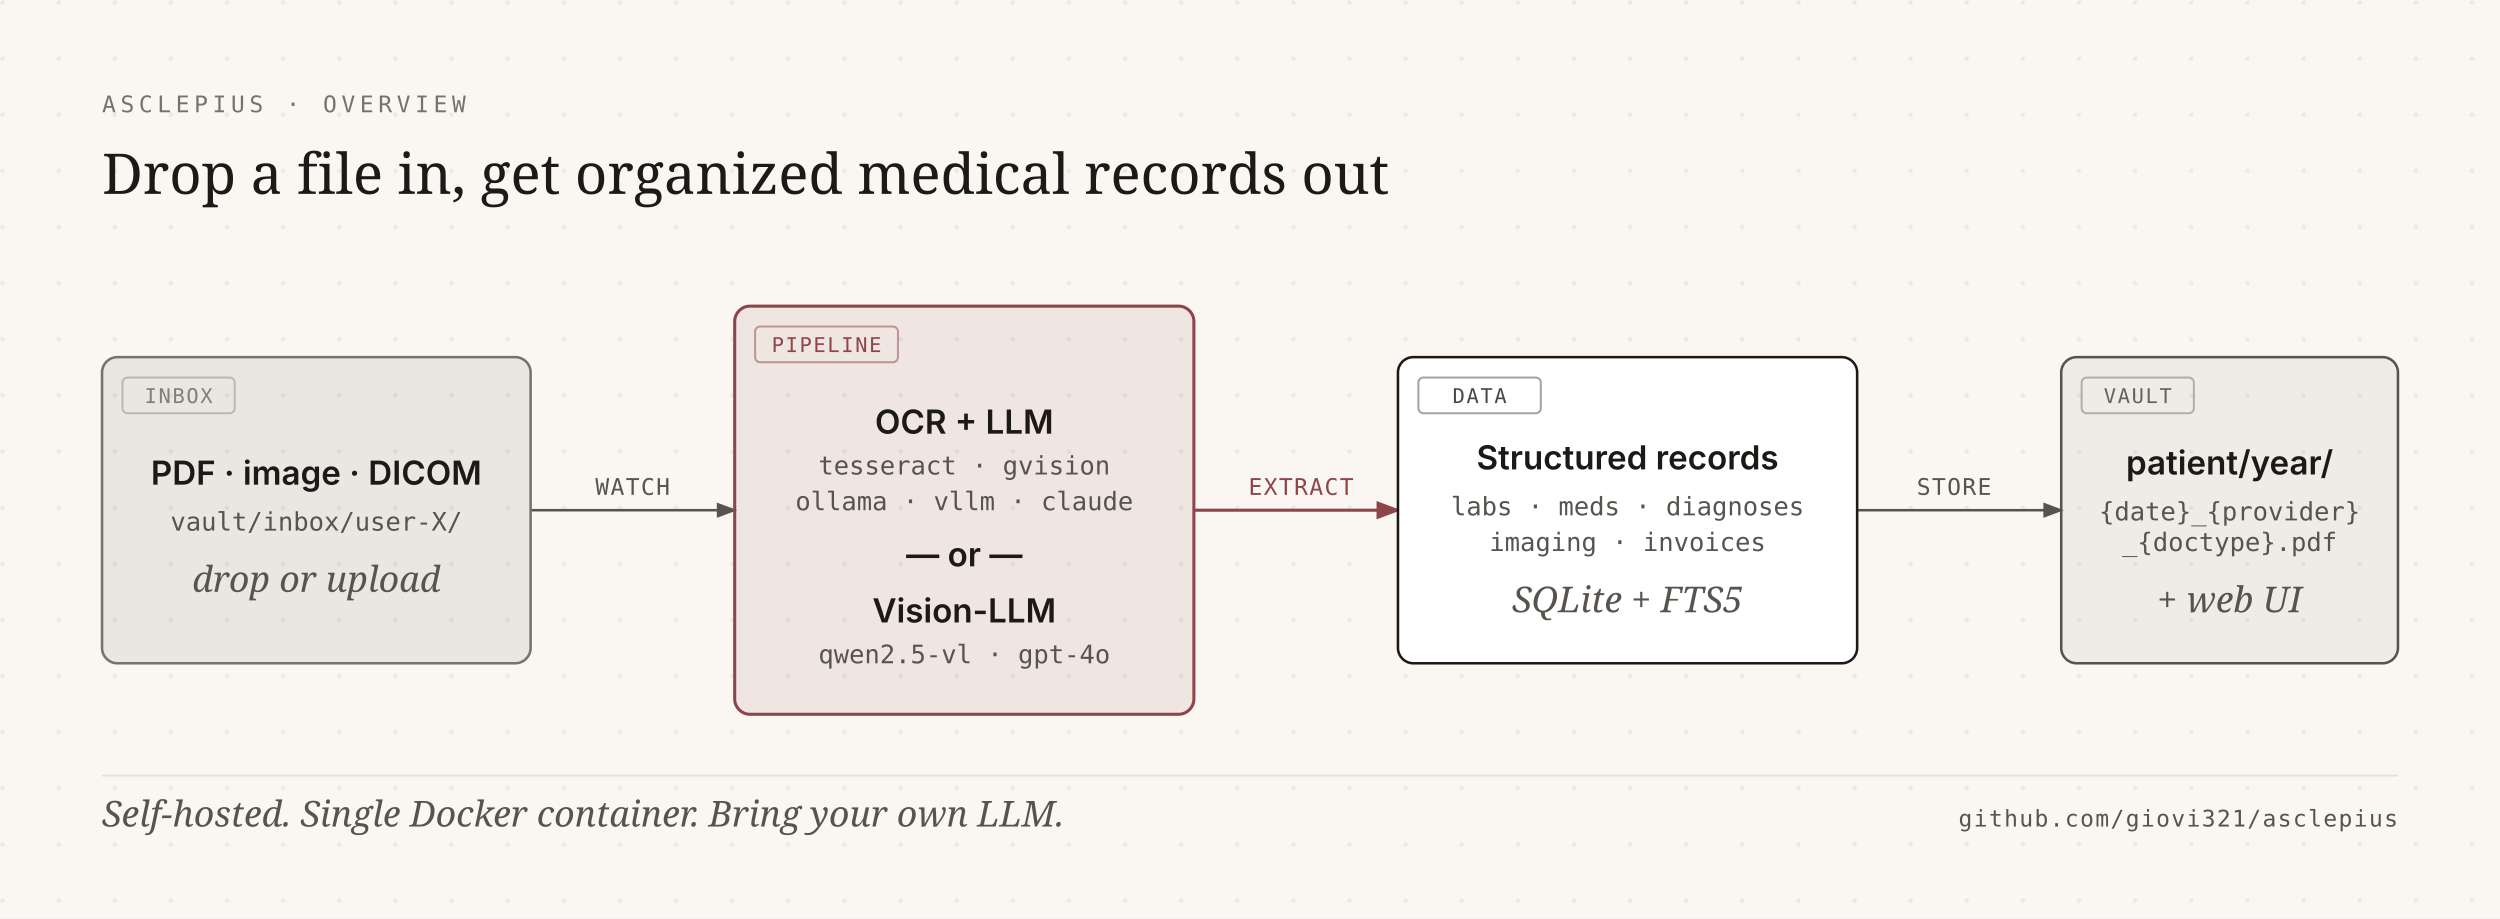
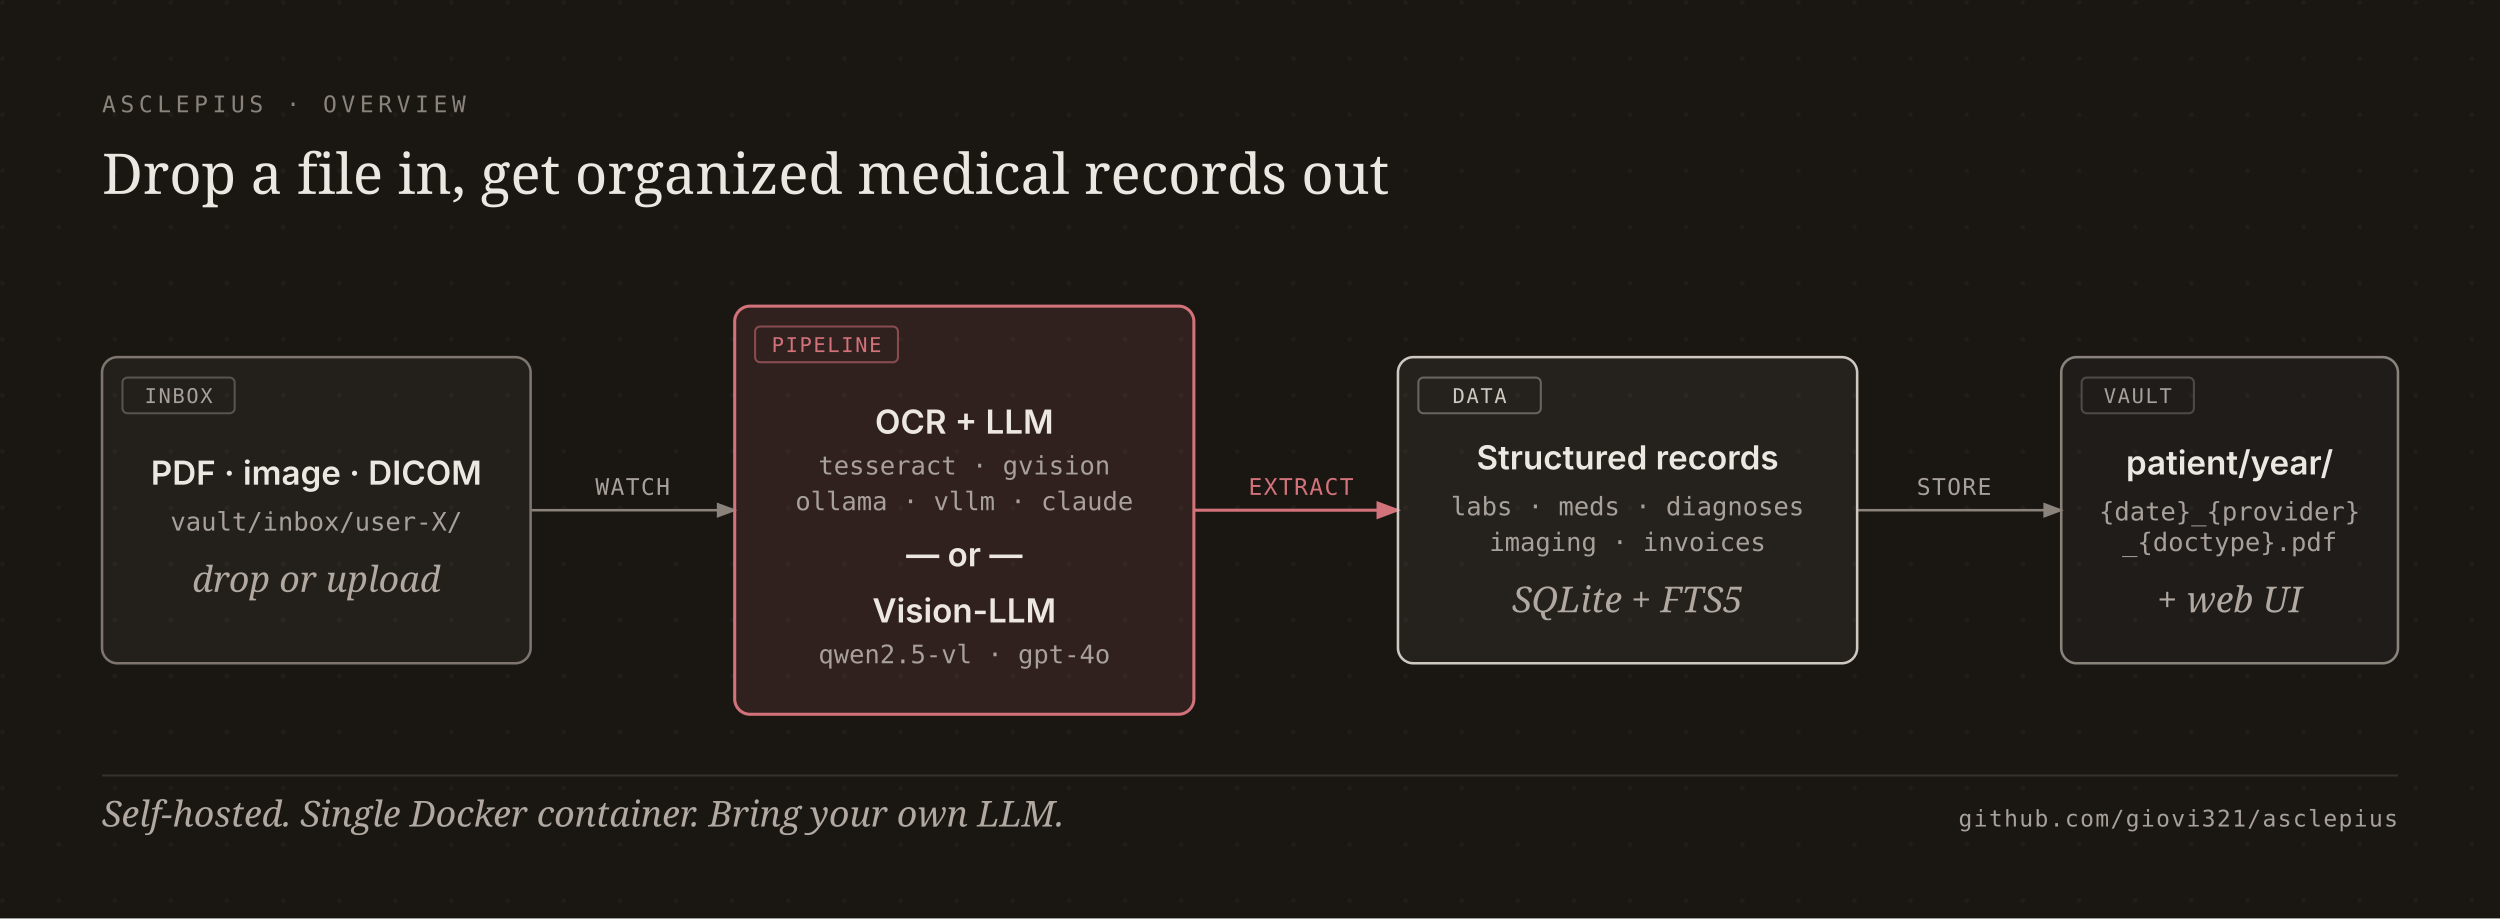
<svg xmlns="http://www.w3.org/2000/svg" viewBox="0 0 980 360" role="img" aria-label="Asclepius — drop a file in, get organized records out">
  <defs>
    <pattern id="dots" width="22" height="22" patternUnits="userSpaceOnUse">
-       <circle cx="1" cy="1" r="0.9" fill="rgba(28,25,23,0.10)" />
+       <circle cx="1" cy="1" r="0.9" fill="rgba(255,255,255,0.05)" />
    </pattern>
    <marker id="arrow" markerWidth="8" markerHeight="6" refX="7" refY="3" orient="auto">
-       <polygon points="0 0, 8 3, 0 6" fill="#57534e" />
+       <polygon points="0 0, 8 3, 0 6" fill="#8a837c" />
    </marker>
    <marker id="arrow-accent" markerWidth="8" markerHeight="6" refX="7" refY="3" orient="auto">
-       <polygon points="0 0, 8 3, 0 6" fill="#8E4449" />
+       <polygon points="0 0, 8 3, 0 6" fill="#d2727a" />
    </marker>
    <style>
-       .eyebrow{font-family:'Geist Mono','SF Mono',Menlo,monospace;font-size:9px;letter-spacing:0.2em;fill:#78716c;}
-       .name{font-family:'Geist','Inter',system-ui,sans-serif;font-weight:600;font-size:13px;fill:#1c1917;}
-       .sub{font-family:'Geist Mono','SF Mono',Menlo,monospace;font-size:10px;fill:#57534e;}
-       .label{font-family:'Geist Mono','SF Mono',Menlo,monospace;font-size:9px;fill:#57534e;letter-spacing:0.06em;}
-       .label-accent{font-family:'Geist Mono','SF Mono',Menlo,monospace;font-size:9px;fill:#8E4449;letter-spacing:0.06em;}
-       .title{font-family:'Instrument Serif',Georgia,serif;font-size:22px;fill:#1c1917;}
-       .ital{font-family:'Instrument Serif',Georgia,serif;font-style:italic;font-size:14px;fill:#57534e;}
+       .eyebrow{font-family:'Geist Mono','SF Mono',Menlo,monospace;font-size:9px;letter-spacing:0.2em;fill:#8a837c;}
+       .name{font-family:'Geist','Inter',system-ui,sans-serif;font-weight:600;font-size:13px;fill:#ece7e1;}
+       .sub{font-family:'Geist Mono','SF Mono',Menlo,monospace;font-size:10px;fill:#a8a09a;}
+       .label{font-family:'Geist Mono','SF Mono',Menlo,monospace;font-size:9px;fill:#a8a09a;letter-spacing:0.06em;}
+       .label-accent{font-family:'Geist Mono','SF Mono',Menlo,monospace;font-size:9px;fill:#d2727a;letter-spacing:0.06em;}
+       .title{font-family:'Instrument Serif',Georgia,serif;font-size:22px;fill:#ece7e1;}
+       .ital{font-family:'Instrument Serif',Georgia,serif;font-style:italic;font-size:14px;fill:#b0a8a1;}
    </style>
  </defs>
-   <rect width="100%" height="100%" fill="#faf7f2" />
-   <rect width="100%" height="100%" fill="url(#dots)" opacity="0.6" />
+   <rect width="100%" height="100%" fill="#1a1612" />
+   <rect width="100%" height="100%" fill="url(#dots)" opacity="0.7" />
  <text x="40" y="44" class="eyebrow">ASCLEPIUS · OVERVIEW</text>
  <text x="40" y="76" class="title">Drop a file in, get organized medical records out</text>
-   <line x1="208" y1="200" x2="288" y2="200" stroke="#57534e" stroke-width="1" marker-end="url(#arrow)" />
-   <line x1="468" y1="200" x2="548" y2="200" stroke="#8E4449" stroke-width="1.2" marker-end="url(#arrow-accent)" />
-   <line x1="728" y1="200" x2="808" y2="200" stroke="#57534e" stroke-width="1" marker-end="url(#arrow)" />
-   <rect x="222" y="184" width="52" height="14" rx="2" fill="#faf7f2" />
+   <line x1="208" y1="200" x2="288" y2="200" stroke="#8a837c" stroke-width="1" marker-end="url(#arrow)" />
+   <line x1="468" y1="200" x2="548" y2="200" stroke="#d2727a" stroke-width="1.2" marker-end="url(#arrow-accent)" />
+   <line x1="728" y1="200" x2="808" y2="200" stroke="#8a837c" stroke-width="1" marker-end="url(#arrow)" />
+   <rect x="222" y="184" width="52" height="14" rx="2" fill="#1a1612" />
  <text x="248" y="194" class="label" text-anchor="middle">WATCH</text>
-   <rect x="486" y="184" width="48" height="14" rx="2" fill="#faf7f2" />
+   <rect x="486" y="184" width="48" height="14" rx="2" fill="#1a1612" />
  <text x="510" y="194" class="label-accent" text-anchor="middle">EXTRACT</text>
-   <rect x="742" y="184" width="48" height="14" rx="2" fill="#faf7f2" />
+   <rect x="742" y="184" width="48" height="14" rx="2" fill="#1a1612" />
  <text x="766" y="194" class="label" text-anchor="middle">STORE</text>
-   <rect x="40" y="140" width="168" height="120" rx="6" fill="rgba(87,83,78,0.10)" stroke="#78716c" stroke-width="1" />
-   <rect x="48" y="148" width="44" height="14" rx="2" fill="transparent" stroke="rgba(120,113,108,0.40)" stroke-width="0.8" />
-   <text x="70" y="158" font-family="'Geist Mono','SF Mono',Menlo,monospace" font-size="8" fill="rgba(120,113,108,0.9)" text-anchor="middle" letter-spacing="0.08em">INBOX</text>
+   <rect x="40" y="140" width="168" height="120" rx="6" fill="rgba(255,255,255,0.04)" stroke="#7d756e" stroke-width="1" />
+   <rect x="48" y="148" width="44" height="14" rx="2" fill="transparent" stroke="rgba(168,160,154,0.40)" stroke-width="0.8" />
+   <text x="70" y="158" font-family="'Geist Mono','SF Mono',Menlo,monospace" font-size="8" fill="#a8a09a" text-anchor="middle" letter-spacing="0.08em">INBOX</text>
  <text x="124" y="190" class="name" text-anchor="middle">PDF · image · DICOM</text>
  <text x="124" y="208" class="sub" text-anchor="middle">vault/inbox/user-X/</text>
  <text x="124" y="232" class="ital" text-anchor="middle">drop or upload</text>
-   <rect x="288" y="120" width="180" height="160" rx="6" fill="rgba(142,68,73,0.10)" stroke="#8E4449" stroke-width="1.2" />
-   <rect x="296" y="128" width="56" height="14" rx="2" fill="transparent" stroke="rgba(142,68,73,0.50)" stroke-width="0.8" />
-   <text x="324" y="138" font-family="'Geist Mono','SF Mono',Menlo,monospace" font-size="8" fill="#8E4449" text-anchor="middle" letter-spacing="0.08em">PIPELINE</text>
+   <rect x="288" y="120" width="180" height="160" rx="6" fill="rgba(210,114,122,0.12)" stroke="#d2727a" stroke-width="1.2" />
+   <rect x="296" y="128" width="56" height="14" rx="2" fill="transparent" stroke="rgba(210,114,122,0.55)" stroke-width="0.8" />
+   <text x="324" y="138" font-family="'Geist Mono','SF Mono',Menlo,monospace" font-size="8" fill="#d2727a" text-anchor="middle" letter-spacing="0.08em">PIPELINE</text>
  <text x="378" y="170" class="name" text-anchor="middle">OCR + LLM</text>
  <text x="378" y="186" class="sub" text-anchor="middle">tesseract · gvision</text>
  <text x="378" y="200" class="sub" text-anchor="middle">ollama · vllm · claude</text>
  <text x="378" y="222" class="name" text-anchor="middle">— or —</text>
  <text x="378" y="244" class="name" text-anchor="middle">Vision-LLM</text>
  <text x="378" y="260" class="sub" text-anchor="middle">qwen2.5-vl · gpt-4o</text>
-   <rect x="548" y="140" width="180" height="120" rx="6" fill="#ffffff" stroke="#1c1917" stroke-width="1" />
-   <rect x="556" y="148" width="48" height="14" rx="2" fill="transparent" stroke="rgba(28,25,23,0.40)" stroke-width="0.8" />
-   <text x="580" y="158" font-family="'Geist Mono','SF Mono',Menlo,monospace" font-size="8" fill="rgba(28,25,23,0.8)" text-anchor="middle" letter-spacing="0.08em">DATA</text>
+   <rect x="548" y="140" width="180" height="120" rx="6" fill="rgba(255,255,255,0.05)" stroke="#cfc8c1" stroke-width="1" />
+   <rect x="556" y="148" width="48" height="14" rx="2" fill="transparent" stroke="rgba(207,200,193,0.40)" stroke-width="0.8" />
+   <text x="580" y="158" font-family="'Geist Mono','SF Mono',Menlo,monospace" font-size="8" fill="#cfc8c1" text-anchor="middle" letter-spacing="0.08em">DATA</text>
  <text x="638" y="184" class="name" text-anchor="middle">Structured records</text>
  <text x="638" y="202" class="sub" text-anchor="middle">labs · meds · diagnoses</text>
  <text x="638" y="216" class="sub" text-anchor="middle">imaging · invoices</text>
  <text x="638" y="240" class="ital" text-anchor="middle">SQLite + FTS5</text>
-   <rect x="808" y="140" width="132" height="120" rx="6" fill="rgba(28,25,23,0.05)" stroke="#57534e" stroke-width="1" />
-   <rect x="816" y="148" width="44" height="14" rx="2" fill="transparent" stroke="rgba(87,83,78,0.40)" stroke-width="0.8" />
-   <text x="838" y="158" font-family="'Geist Mono','SF Mono',Menlo,monospace" font-size="8" fill="rgba(87,83,78,0.9)" text-anchor="middle" letter-spacing="0.08em">VAULT</text>
+   <rect x="808" y="140" width="132" height="120" rx="6" fill="rgba(255,255,255,0.03)" stroke="#8a837c" stroke-width="1" />
+   <rect x="816" y="148" width="44" height="14" rx="2" fill="transparent" stroke="rgba(138,131,124,0.45)" stroke-width="0.8" />
+   <text x="838" y="158" font-family="'Geist Mono','SF Mono',Menlo,monospace" font-size="8" fill="#a8a09a" text-anchor="middle" letter-spacing="0.08em">VAULT</text>
  <text x="874" y="186" class="name" text-anchor="middle">patient/year/</text>
  <text x="874" y="204" class="sub" text-anchor="middle">{date}_{provider}</text>
  <text x="874" y="216" class="sub" text-anchor="middle">_{doctype}.pdf</text>
  <text x="874" y="240" class="ital" text-anchor="middle">+ web UI</text>
-   <line x1="40" y1="304" x2="940" y2="304" stroke="rgba(28,25,23,0.10)" stroke-width="0.8" />
+   <line x1="40" y1="304" x2="940" y2="304" stroke="rgba(255,255,255,0.12)" stroke-width="0.8" />
  <text x="40" y="324" class="ital">Self-hosted. Single Docker container. Bring your own LLM.</text>
  <text x="940" y="324" class="label" text-anchor="end">github.com/giovi321/asclepius</text>
</svg>
